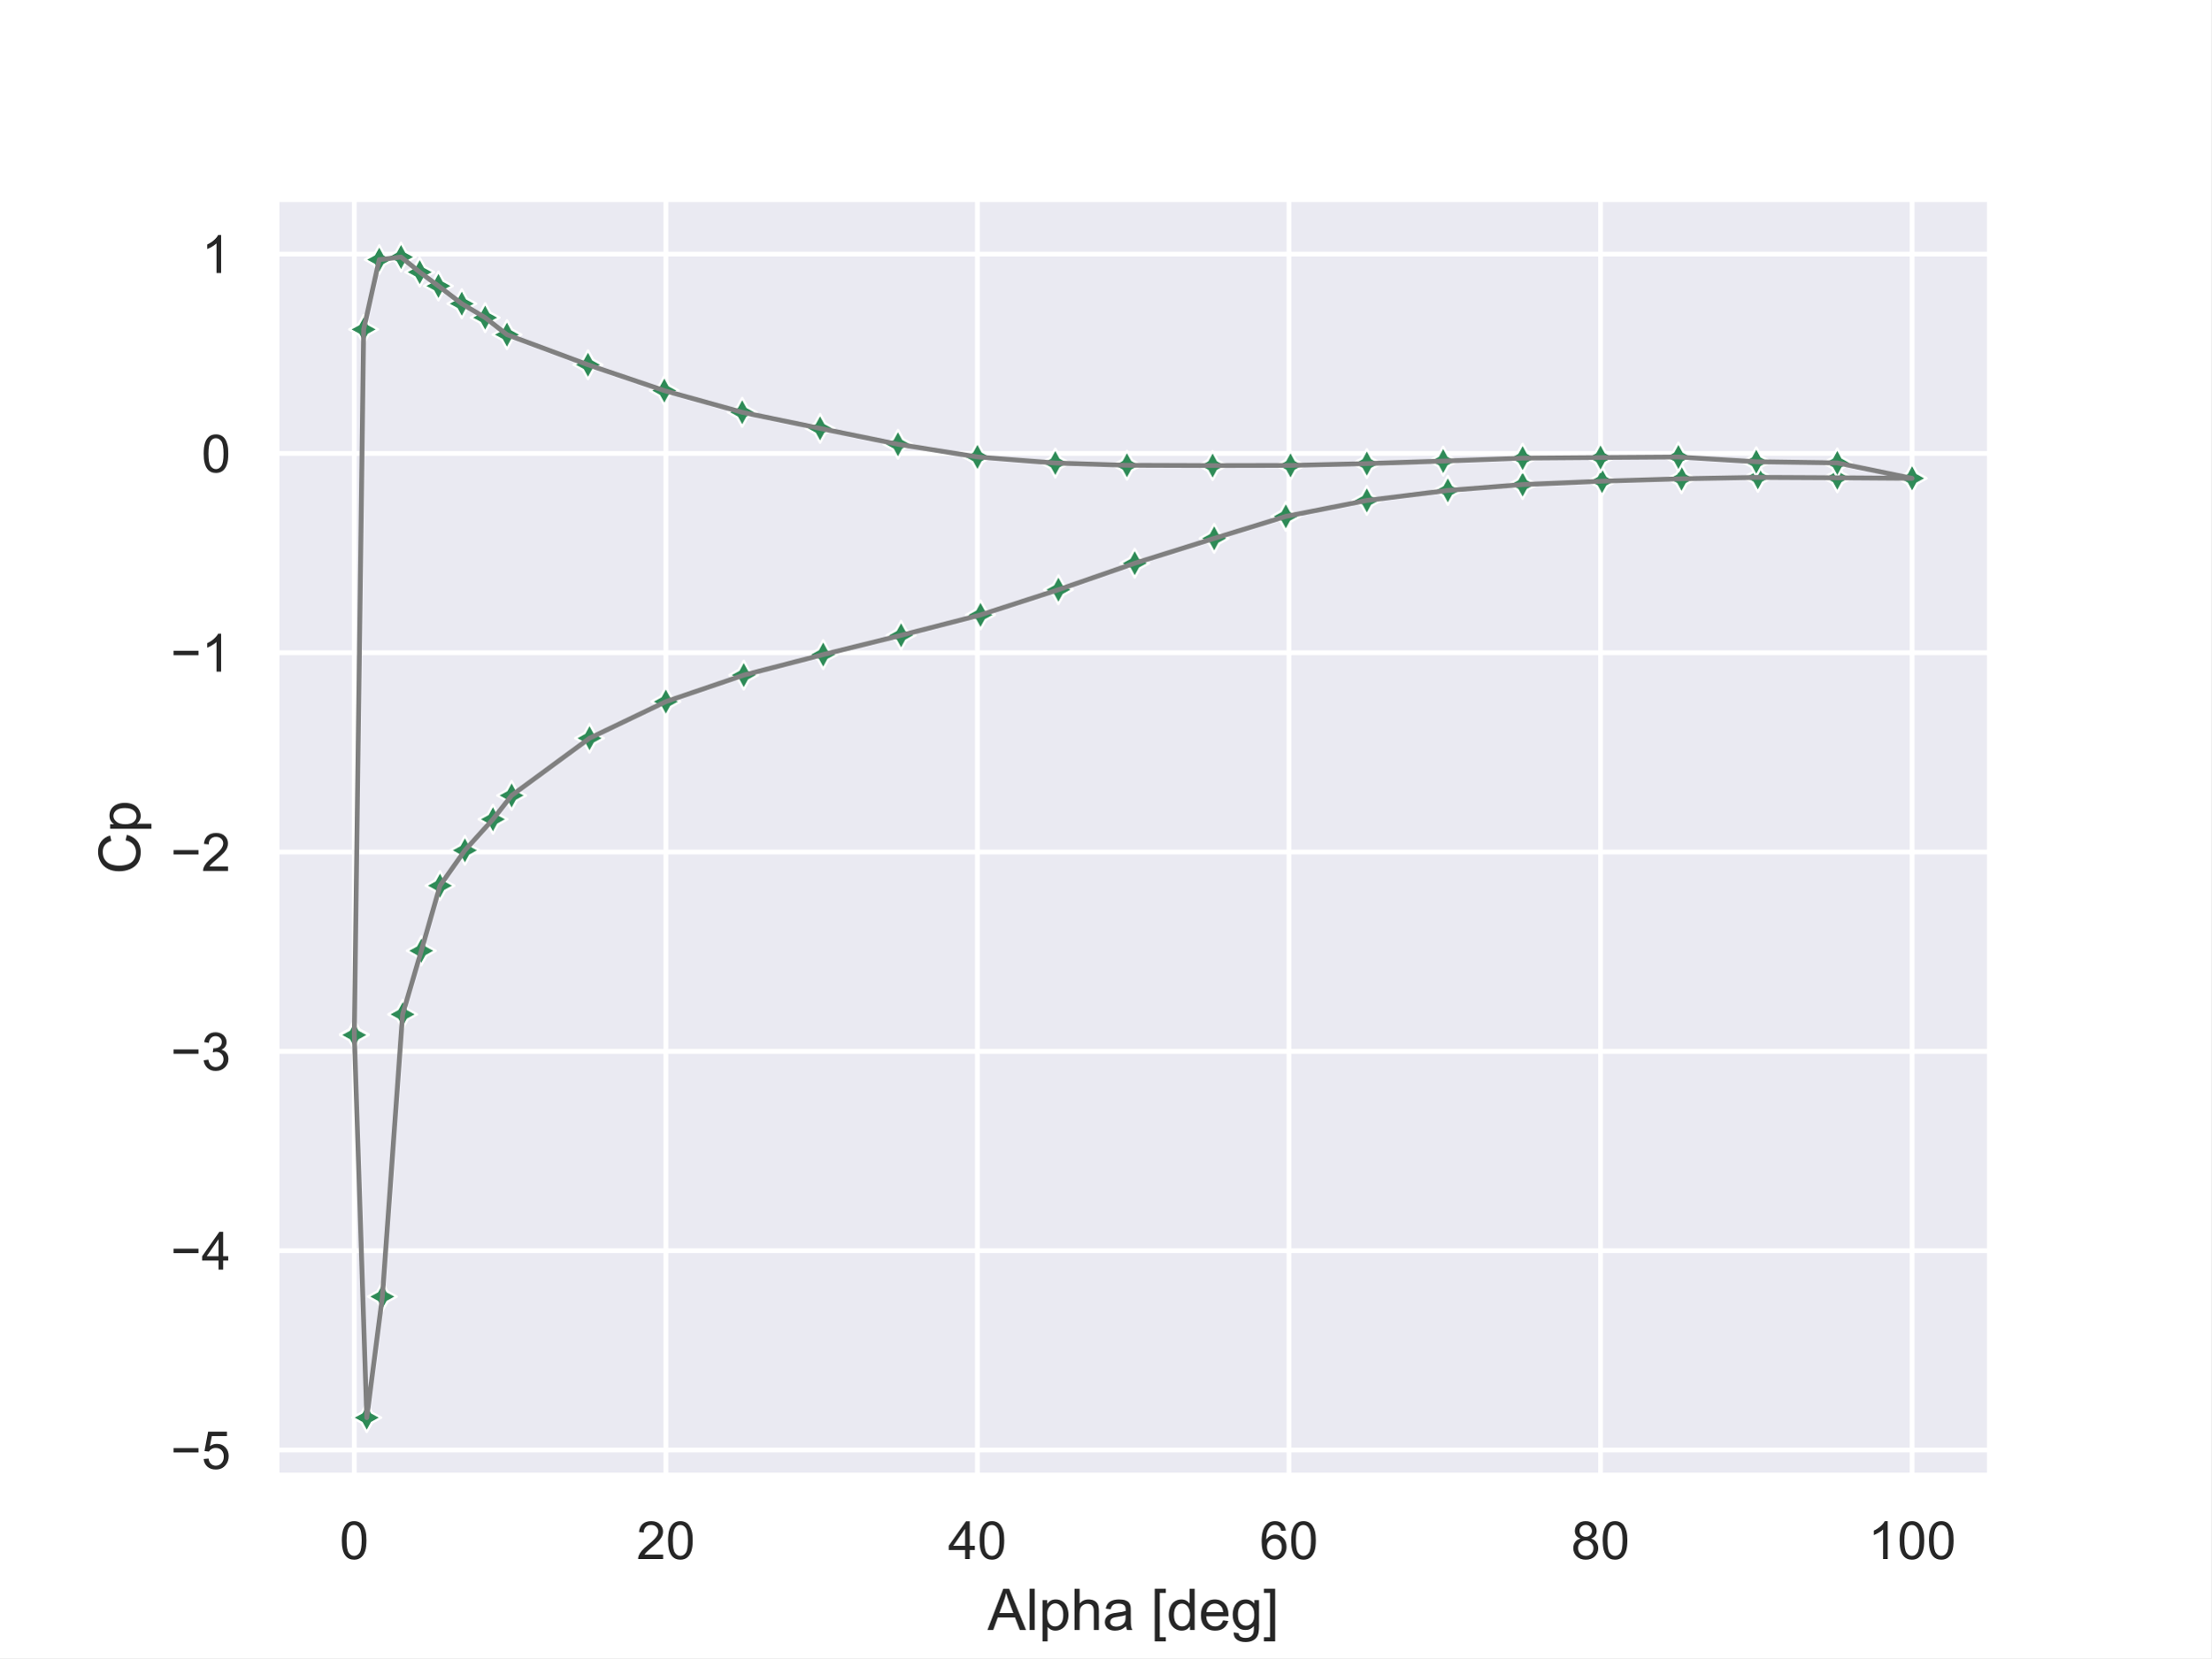
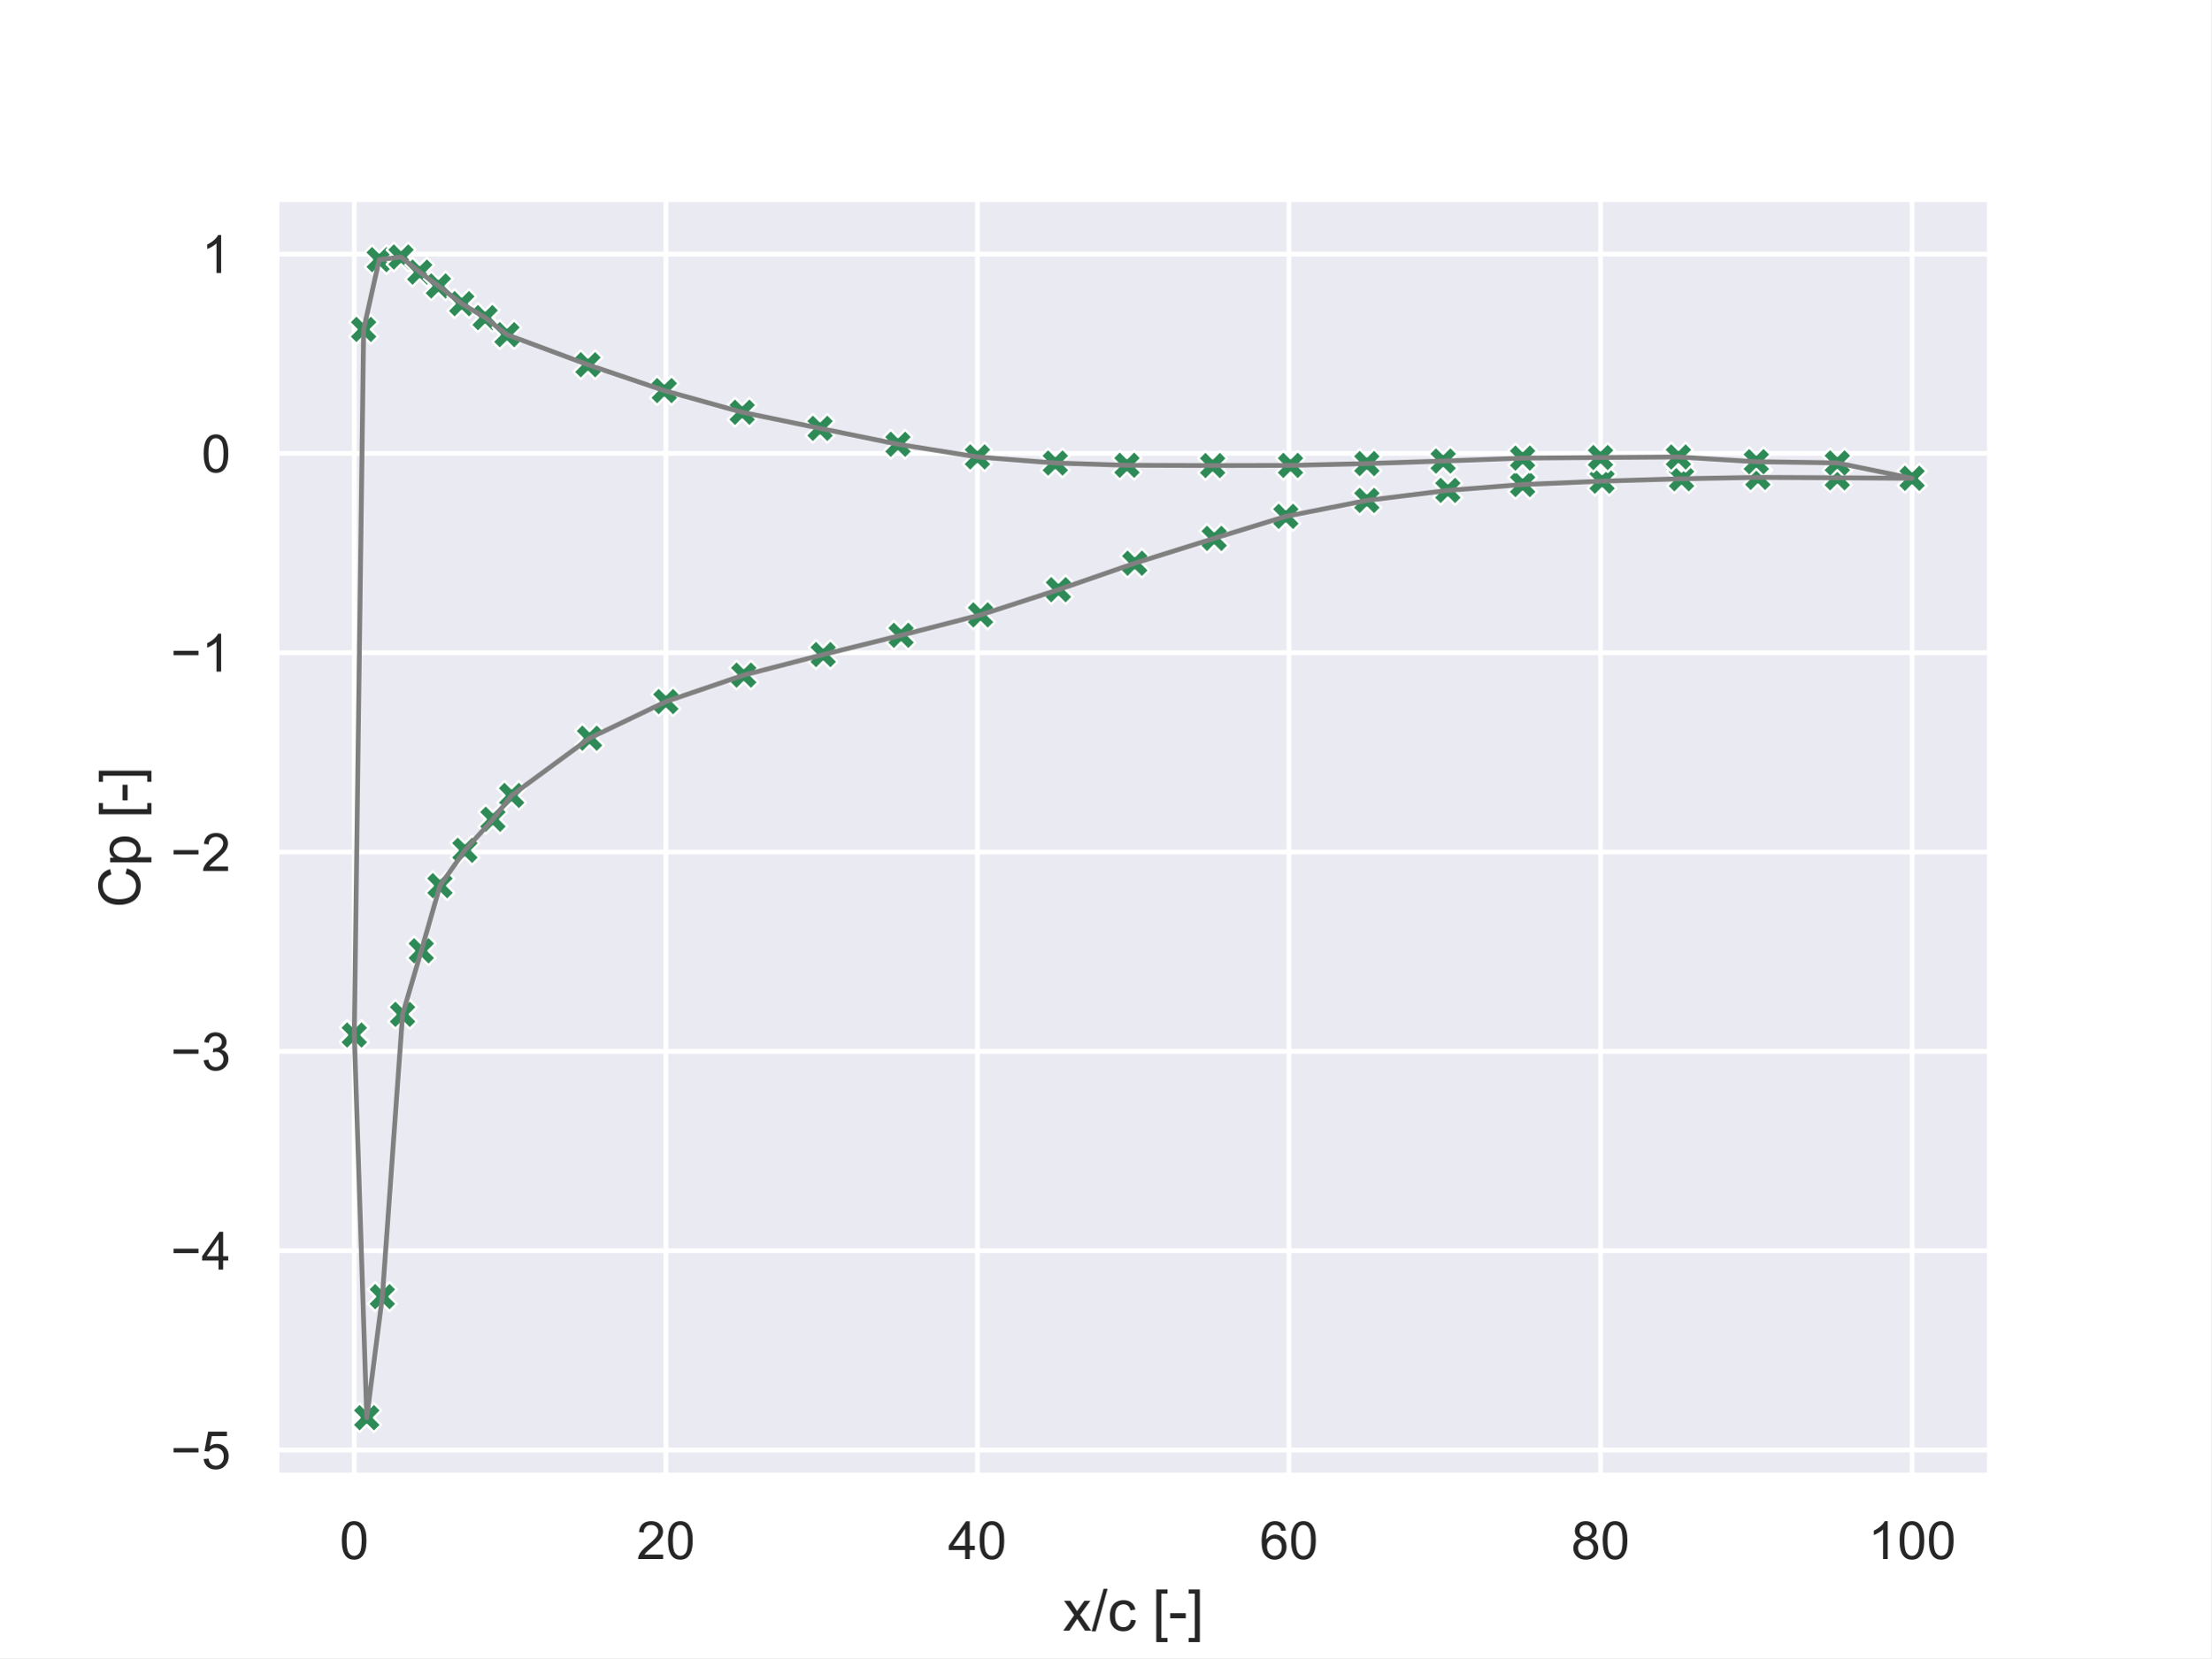
<svg xmlns="http://www.w3.org/2000/svg" xmlns:xlink="http://www.w3.org/1999/xlink" width="460.8pt" height="345.6pt" viewBox="0 0 460.8 345.6" version="1.1">
  <defs>
    <style type="text/css">*{stroke-linejoin: round; stroke-linecap: butt}</style>
  </defs>
  <g id="figure_1">
    <g id="patch_1">
      <path d="M 0 345.6  L 460.8 345.6  L 460.8 0  L 0 0  z " style="fill: #ffffff" />
    </g>
    <g id="axes_1">
      <g id="patch_2">
        <path d="M 57.6 307.584  L 414.72 307.584  L 414.72 41.472  L 57.6 41.472  z " style="fill: #eaeaf2" />
      </g>
      <g id="matplotlib.axis_1">
        <g id="xtick_1">
          <g id="line2d_1">
-             <path d="M 73.833 307.584  L 73.833 41.472  " clip-path="url(#pf1b90acdcd)" style="fill: none; stroke: #ffffff; stroke-linecap: round" />
+             <path d="M 73.833 307.584  L 73.833 41.472  " clip-path="url(#pbe735b0cb4)" style="fill: none; stroke: #ffffff; stroke-linecap: round" />
          </g>
          <g id="text_1">
            <g style="fill: #262626" transform="translate(70.77421 324.9576) scale(0.11 -0.11)">
              <defs>
                <path id="ArialMT-30" d="M 266 2259  Q 266 3072 433 3567  Q 600 4063 929 4331  Q 1259 4600 1759 4600  Q 2128 4600 2406 4451  Q 2684 4303 2865 4023  Q 3047 3744 3150 3342  Q 3253 2941 3253 2259  Q 3253 1453 3087 958  Q 2922 463 2592 192  Q 2263 -78 1759 -78  Q 1097 -78 719 397  Q 266 969 266 2259  z M 844 2259  Q 844 1131 1108 757  Q 1372 384 1759 384  Q 2147 384 2411 759  Q 2675 1134 2675 2259  Q 2675 3391 2411 3762  Q 2147 4134 1753 4134  Q 1366 4134 1134 3806  Q 844 3388 844 2259  z " transform="scale(0.015625)" />
              </defs>
              <use xlink:href="#ArialMT-30" />
            </g>
          </g>
        </g>
        <g id="xtick_2">
          <g id="line2d_2">
-             <path d="M 138.764 307.584  L 138.764 41.472  " clip-path="url(#pf1b90acdcd)" style="fill: none; stroke: #ffffff; stroke-linecap: round" />
+             <path d="M 138.764 307.584  L 138.764 41.472  " clip-path="url(#pbe735b0cb4)" style="fill: none; stroke: #ffffff; stroke-linecap: round" />
          </g>
          <g id="text_2">
            <g style="fill: #262626" transform="translate(132.6466 324.9576) scale(0.11 -0.11)">
              <defs>
                <path id="ArialMT-32" d="M 3222 541  L 3222 0  L 194 0  Q 188 203 259 391  Q 375 700 629 1000  Q 884 1300 1366 1694  Q 2113 2306 2375 2664  Q 2638 3022 2638 3341  Q 2638 3675 2398 3904  Q 2159 4134 1775 4134  Q 1369 4134 1125 3890  Q 881 3647 878 3216  L 300 3275  Q 359 3922 746 4261  Q 1134 4600 1788 4600  Q 2447 4600 2831 4234  Q 3216 3869 3216 3328  Q 3216 3053 3103 2787  Q 2991 2522 2730 2228  Q 2469 1934 1863 1422  Q 1356 997 1212 845  Q 1069 694 975 541  L 3222 541  z " transform="scale(0.015625)" />
              </defs>
              <use xlink:href="#ArialMT-32" />
              <use xlink:href="#ArialMT-30" x="55.615" />
            </g>
          </g>
        </g>
        <g id="xtick_3">
          <g id="line2d_3">
-             <path d="M 203.695 307.584  L 203.695 41.472  " clip-path="url(#pf1b90acdcd)" style="fill: none; stroke: #ffffff; stroke-linecap: round" />
+             <path d="M 203.695 307.584  L 203.695 41.472  " clip-path="url(#pbe735b0cb4)" style="fill: none; stroke: #ffffff; stroke-linecap: round" />
          </g>
          <g id="text_3">
            <g style="fill: #262626" transform="translate(197.5775 324.9576) scale(0.11 -0.11)">
              <defs>
                <path id="ArialMT-34" d="M 2069 0  L 2069 1097  L 81 1097  L 81 1613  L 2172 4581  L 2631 4581  L 2631 1613  L 3250 1613  L 3250 1097  L 2631 1097  L 2631 0  L 2069 0  z M 2069 1613  L 2069 3678  L 634 1613  L 2069 1613  z " transform="scale(0.015625)" />
              </defs>
              <use xlink:href="#ArialMT-34" />
              <use xlink:href="#ArialMT-30" x="55.615" />
            </g>
          </g>
        </g>
        <g id="xtick_4">
          <g id="line2d_4">
-             <path d="M 268.625 307.584  L 268.625 41.472  " clip-path="url(#pf1b90acdcd)" style="fill: none; stroke: #ffffff; stroke-linecap: round" />
+             <path d="M 268.625 307.584  L 268.625 41.472  " clip-path="url(#pbe735b0cb4)" style="fill: none; stroke: #ffffff; stroke-linecap: round" />
          </g>
          <g id="text_4">
            <g style="fill: #262626" transform="translate(262.5084 324.9576) scale(0.11 -0.11)">
              <defs>
                <path id="ArialMT-36" d="M 3184 3459  L 2625 3416  Q 2550 3747 2413 3897  Q 2184 4138 1850 4138  Q 1581 4138 1378 3988  Q 1113 3794 959 3422  Q 806 3050 800 2363  Q 1003 2672 1297 2822  Q 1591 2972 1913 2972  Q 2475 2972 2870 2558  Q 3266 2144 3266 1488  Q 3266 1056 3080 686  Q 2894 316 2569 119  Q 2244 -78 1831 -78  Q 1128 -78 684 439  Q 241 956 241 2144  Q 241 3472 731 4075  Q 1159 4600 1884 4600  Q 2425 4600 2770 4297  Q 3116 3994 3184 3459  z M 888 1484  Q 888 1194 1011 928  Q 1134 663 1356 523  Q 1578 384 1822 384  Q 2178 384 2434 671  Q 2691 959 2691 1453  Q 2691 1928 2437 2201  Q 2184 2475 1800 2475  Q 1419 2475 1153 2201  Q 888 1928 888 1484  z " transform="scale(0.015625)" />
              </defs>
              <use xlink:href="#ArialMT-36" />
              <use xlink:href="#ArialMT-30" x="55.615" />
            </g>
          </g>
        </g>
        <g id="xtick_5">
          <g id="line2d_5">
-             <path d="M 333.556 307.584  L 333.556 41.472  " clip-path="url(#pf1b90acdcd)" style="fill: none; stroke: #ffffff; stroke-linecap: round" />
+             <path d="M 333.556 307.584  L 333.556 41.472  " clip-path="url(#pbe735b0cb4)" style="fill: none; stroke: #ffffff; stroke-linecap: round" />
          </g>
          <g id="text_5">
            <g style="fill: #262626" transform="translate(327.4393 324.9576) scale(0.11 -0.11)">
              <defs>
                <path id="ArialMT-38" d="M 1131 2484  Q 781 2613 612 2850  Q 444 3088 444 3419  Q 444 3919 803 4259  Q 1163 4600 1759 4600  Q 2359 4600 2725 4251  Q 3091 3903 3091 3403  Q 3091 3084 2923 2848  Q 2756 2613 2416 2484  Q 2838 2347 3058 2040  Q 3278 1734 3278 1309  Q 3278 722 2862 322  Q 2447 -78 1769 -78  Q 1091 -78 675 323  Q 259 725 259 1325  Q 259 1772 486 2073  Q 713 2375 1131 2484  z M 1019 3438  Q 1019 3113 1228 2906  Q 1438 2700 1772 2700  Q 2097 2700 2305 2904  Q 2513 3109 2513 3406  Q 2513 3716 2298 3927  Q 2084 4138 1766 4138  Q 1444 4138 1231 3931  Q 1019 3725 1019 3438  z M 838 1322  Q 838 1081 952 856  Q 1066 631 1291 507  Q 1516 384 1775 384  Q 2178 384 2440 643  Q 2703 903 2703 1303  Q 2703 1709 2433 1975  Q 2163 2241 1756 2241  Q 1359 2241 1098 1978  Q 838 1716 838 1322  z " transform="scale(0.015625)" />
              </defs>
              <use xlink:href="#ArialMT-38" />
              <use xlink:href="#ArialMT-30" x="55.615" />
            </g>
          </g>
        </g>
        <g id="xtick_6">
          <g id="line2d_6">
-             <path d="M 398.487 307.584  L 398.487 41.472  " clip-path="url(#pf1b90acdcd)" style="fill: none; stroke: #ffffff; stroke-linecap: round" />
+             <path d="M 398.487 307.584  L 398.487 41.472  " clip-path="url(#pbe735b0cb4)" style="fill: none; stroke: #ffffff; stroke-linecap: round" />
          </g>
          <g id="text_6">
            <g style="fill: #262626" transform="translate(389.3117 324.9576) scale(0.11 -0.11)">
              <defs>
                <path id="ArialMT-31" d="M 2384 0  L 1822 0  L 1822 3584  Q 1619 3391 1289 3197  Q 959 3003 697 2906  L 697 3450  Q 1169 3672 1522 3987  Q 1875 4303 2022 4600  L 2384 4600  L 2384 0  z " transform="scale(0.015625)" />
              </defs>
              <use xlink:href="#ArialMT-31" />
              <use xlink:href="#ArialMT-30" x="55.615" />
              <use xlink:href="#ArialMT-30" x="111.23" />
            </g>
          </g>
        </g>
        <g id="text_7">
-           <g style="fill: #262626" transform="translate(205.8047 339.7332) scale(0.12 -0.12)">
+           <g style="fill: #262626" transform="translate(221.4947 339.8795) scale(0.12 -0.12)">
            <defs>
-               <path id="ArialMT-41" d="M -9 0  L 1750 4581  L 2403 4581  L 4278 0  L 3588 0  L 3053 1388  L 1138 1388  L 634 0  L -9 0  z M 1313 1881  L 2866 1881  L 2388 3150  Q 2169 3728 2063 4100  Q 1975 3659 1816 3225  L 1313 1881  z " transform="scale(0.015625)" />
-               <path id="ArialMT-6c" d="M 409 0  L 409 4581  L 972 4581  L 972 0  L 409 0  z " transform="scale(0.015625)" />
-               <path id="ArialMT-70" d="M 422 -1272  L 422 3319  L 934 3319  L 934 2888  Q 1116 3141 1344 3267  Q 1572 3394 1897 3394  Q 2322 3394 2647 3175  Q 2972 2956 3137 2557  Q 3303 2159 3303 1684  Q 3303 1175 3120 767  Q 2938 359 2589 142  Q 2241 -75 1856 -75  Q 1575 -75 1351 44  Q 1128 163 984 344  L 984 -1272  L 422 -1272  z M 931 1641  Q 931 1000 1190 694  Q 1450 388 1819 388  Q 2194 388 2461 705  Q 2728 1022 2728 1688  Q 2728 2322 2467 2637  Q 2206 2953 1844 2953  Q 1484 2953 1207 2617  Q 931 2281 931 1641  z " transform="scale(0.015625)" />
-               <path id="ArialMT-68" d="M 422 0  L 422 4581  L 984 4581  L 984 2938  Q 1378 3394 1978 3394  Q 2347 3394 2619 3248  Q 2891 3103 3008 2847  Q 3125 2591 3125 2103  L 3125 0  L 2563 0  L 2563 2103  Q 2563 2525 2380 2717  Q 2197 2909 1863 2909  Q 1613 2909 1392 2779  Q 1172 2650 1078 2428  Q 984 2206 984 1816  L 984 0  L 422 0  z " transform="scale(0.015625)" />
-               <path id="ArialMT-61" d="M 2588 409  Q 2275 144 1986 34  Q 1697 -75 1366 -75  Q 819 -75 525 192  Q 231 459 231 875  Q 231 1119 342 1320  Q 453 1522 633 1644  Q 813 1766 1038 1828  Q 1203 1872 1538 1913  Q 2219 1994 2541 2106  Q 2544 2222 2544 2253  Q 2544 2597 2384 2738  Q 2169 2928 1744 2928  Q 1347 2928 1158 2789  Q 969 2650 878 2297  L 328 2372  Q 403 2725 575 2942  Q 747 3159 1072 3276  Q 1397 3394 1825 3394  Q 2250 3394 2515 3294  Q 2781 3194 2906 3042  Q 3031 2891 3081 2659  Q 3109 2516 3109 2141  L 3109 1391  Q 3109 606 3145 398  Q 3181 191 3288 0  L 2700 0  Q 2613 175 2588 409  z M 2541 1666  Q 2234 1541 1622 1453  Q 1275 1403 1131 1340  Q 988 1278 909 1158  Q 831 1038 831 891  Q 831 666 1001 516  Q 1172 366 1500 366  Q 1825 366 2078 508  Q 2331 650 2450 897  Q 2541 1088 2541 1459  L 2541 1666  z " transform="scale(0.015625)" />
+               <path id="ArialMT-78" d="M 47 0  L 1259 1725  L 138 3319  L 841 3319  L 1350 2541  Q 1494 2319 1581 2169  Q 1719 2375 1834 2534  L 2394 3319  L 3066 3319  L 1919 1756  L 3153 0  L 2463 0  L 1781 1031  L 1600 1309  L 728 0  L 47 0  z " transform="scale(0.015625)" />
+               <path id="ArialMT-2f" d="M 0 -78  L 1328 4659  L 1778 4659  L 453 -78  L 0 -78  z " transform="scale(0.015625)" />
+               <path id="ArialMT-63" d="M 2588 1216  L 3141 1144  Q 3050 572 2676 248  Q 2303 -75 1759 -75  Q 1078 -75 664 370  Q 250 816 250 1647  Q 250 2184 428 2587  Q 606 2991 970 3192  Q 1334 3394 1763 3394  Q 2303 3394 2647 3120  Q 2991 2847 3088 2344  L 2541 2259  Q 2463 2594 2264 2762  Q 2066 2931 1784 2931  Q 1359 2931 1093 2626  Q 828 2322 828 1663  Q 828 994 1084 691  Q 1341 388 1753 388  Q 2084 388 2306 591  Q 2528 794 2588 1216  z " transform="scale(0.015625)" />
              <path id="ArialMT-20" transform="scale(0.015625)" />
              <path id="ArialMT-5b" d="M 434 -1272  L 434 4581  L 1675 4581  L 1675 4116  L 997 4116  L 997 -806  L 1675 -806  L 1675 -1272  L 434 -1272  z " transform="scale(0.015625)" />
-               <path id="ArialMT-64" d="M 2575 0  L 2575 419  Q 2259 -75 1647 -75  Q 1250 -75 917 144  Q 584 363 401 755  Q 219 1147 219 1656  Q 219 2153 384 2558  Q 550 2963 881 3178  Q 1213 3394 1622 3394  Q 1922 3394 2156 3267  Q 2391 3141 2538 2938  L 2538 4581  L 3097 4581  L 3097 0  L 2575 0  z M 797 1656  Q 797 1019 1065 703  Q 1334 388 1700 388  Q 2069 388 2326 689  Q 2584 991 2584 1609  Q 2584 2291 2321 2609  Q 2059 2928 1675 2928  Q 1300 2928 1048 2622  Q 797 2316 797 1656  z " transform="scale(0.015625)" />
-               <path id="ArialMT-65" d="M 2694 1069  L 3275 997  Q 3138 488 2766 206  Q 2394 -75 1816 -75  Q 1088 -75 661 373  Q 234 822 234 1631  Q 234 2469 665 2931  Q 1097 3394 1784 3394  Q 2450 3394 2872 2941  Q 3294 2488 3294 1666  Q 3294 1616 3291 1516  L 816 1516  Q 847 969 1125 678  Q 1403 388 1819 388  Q 2128 388 2347 550  Q 2566 713 2694 1069  z M 847 1978  L 2700 1978  Q 2663 2397 2488 2606  Q 2219 2931 1791 2931  Q 1403 2931 1139 2672  Q 875 2413 847 1978  z " transform="scale(0.015625)" />
-               <path id="ArialMT-67" d="M 319 -275  L 866 -356  Q 900 -609 1056 -725  Q 1266 -881 1628 -881  Q 2019 -881 2231 -725  Q 2444 -569 2519 -288  Q 2563 -116 2559 434  Q 2191 0 1641 0  Q 956 0 581 494  Q 206 988 206 1678  Q 206 2153 378 2554  Q 550 2956 876 3175  Q 1203 3394 1644 3394  Q 2231 3394 2613 2919  L 2613 3319  L 3131 3319  L 3131 450  Q 3131 -325 2973 -648  Q 2816 -972 2473 -1159  Q 2131 -1347 1631 -1347  Q 1038 -1347 672 -1080  Q 306 -813 319 -275  z M 784 1719  Q 784 1066 1043 766  Q 1303 466 1694 466  Q 2081 466 2343 764  Q 2606 1063 2606 1700  Q 2606 2309 2336 2618  Q 2066 2928 1684 2928  Q 1309 2928 1046 2623  Q 784 2319 784 1719  z " transform="scale(0.015625)" />
+               <path id="ArialMT-2d" d="M 203 1375  L 203 1941  L 1931 1941  L 1931 1375  L 203 1375  z " transform="scale(0.015625)" />
              <path id="ArialMT-5d" d="M 1363 -1272  L 122 -1272  L 122 -806  L 800 -806  L 800 4116  L 122 4116  L 122 4581  L 1363 4581  L 1363 -1272  z " transform="scale(0.015625)" />
            </defs>
-             <use xlink:href="#ArialMT-41" />
-             <use xlink:href="#ArialMT-6c" x="66.699" />
-             <use xlink:href="#ArialMT-70" x="88.916" />
-             <use xlink:href="#ArialMT-68" x="144.531" />
-             <use xlink:href="#ArialMT-61" x="200.146" />
-             <use xlink:href="#ArialMT-20" x="255.762" />
-             <use xlink:href="#ArialMT-5b" x="283.545" />
-             <use xlink:href="#ArialMT-64" x="311.328" />
-             <use xlink:href="#ArialMT-65" x="366.943" />
-             <use xlink:href="#ArialMT-67" x="422.559" />
-             <use xlink:href="#ArialMT-5d" x="478.174" />
+             <use xlink:href="#ArialMT-78" />
+             <use xlink:href="#ArialMT-2f" x="50" />
+             <use xlink:href="#ArialMT-63" x="77.783" />
+             <use xlink:href="#ArialMT-20" x="127.783" />
+             <use xlink:href="#ArialMT-5b" x="155.566" />
+             <use xlink:href="#ArialMT-2d" x="183.35" />
+             <use xlink:href="#ArialMT-5d" x="216.65" />
          </g>
        </g>
      </g>
      <g id="matplotlib.axis_2">
        <g id="ytick_1">
          <g id="line2d_7">
-             <path d="M 57.6 302.228  L 414.72 302.228  " clip-path="url(#pf1b90acdcd)" style="fill: none; stroke: #ffffff; stroke-linecap: round" />
+             <path d="M 57.6 302.228  L 414.72 302.228  " clip-path="url(#pbe735b0cb4)" style="fill: none; stroke: #ffffff; stroke-linecap: round" />
          </g>
          <g id="text_8">
            <g style="fill: #262626" transform="translate(35.55828 306.1643) scale(0.11 -0.11)">
              <defs>
                <path id="ArialMT-2212" d="M 3381 1997  L 356 1997  L 356 2522  L 3381 2522  L 3381 1997  z " transform="scale(0.015625)" />
                <path id="ArialMT-35" d="M 266 1200  L 856 1250  Q 922 819 1161 601  Q 1400 384 1738 384  Q 2144 384 2425 690  Q 2706 997 2706 1503  Q 2706 1984 2436 2262  Q 2166 2541 1728 2541  Q 1456 2541 1237 2417  Q 1019 2294 894 2097  L 366 2166  L 809 4519  L 3088 4519  L 3088 3981  L 1259 3981  L 1013 2750  Q 1425 3038 1878 3038  Q 2478 3038 2890 2622  Q 3303 2206 3303 1553  Q 3303 931 2941 478  Q 2500 -78 1738 -78  Q 1113 -78 717 272  Q 322 622 266 1200  z " transform="scale(0.015625)" />
              </defs>
              <use xlink:href="#ArialMT-2212" />
              <use xlink:href="#ArialMT-35" x="58.398" />
            </g>
          </g>
        </g>
        <g id="ytick_2">
          <g id="line2d_8">
-             <path d="M 57.6 260.682  L 414.72 260.682  " clip-path="url(#pf1b90acdcd)" style="fill: none; stroke: #ffffff; stroke-linecap: round" />
+             <path d="M 57.6 260.682  L 414.72 260.682  " clip-path="url(#pbe735b0cb4)" style="fill: none; stroke: #ffffff; stroke-linecap: round" />
          </g>
          <g id="text_9">
            <g style="fill: #262626" transform="translate(35.55828 264.6187) scale(0.11 -0.11)">
              <use xlink:href="#ArialMT-2212" />
              <use xlink:href="#ArialMT-34" x="58.398" />
            </g>
          </g>
        </g>
        <g id="ytick_3">
          <g id="line2d_9">
-             <path d="M 57.6 219.136  L 414.72 219.136  " clip-path="url(#pf1b90acdcd)" style="fill: none; stroke: #ffffff; stroke-linecap: round" />
+             <path d="M 57.6 219.136  L 414.72 219.136  " clip-path="url(#pbe735b0cb4)" style="fill: none; stroke: #ffffff; stroke-linecap: round" />
          </g>
          <g id="text_10">
            <g style="fill: #262626" transform="translate(35.55828 223.073) scale(0.11 -0.11)">
              <defs>
                <path id="ArialMT-33" d="M 269 1209  L 831 1284  Q 928 806 1161 595  Q 1394 384 1728 384  Q 2125 384 2398 659  Q 2672 934 2672 1341  Q 2672 1728 2419 1979  Q 2166 2231 1775 2231  Q 1616 2231 1378 2169  L 1441 2663  Q 1497 2656 1531 2656  Q 1891 2656 2178 2843  Q 2466 3031 2466 3422  Q 2466 3731 2256 3934  Q 2047 4138 1716 4138  Q 1388 4138 1169 3931  Q 950 3725 888 3313  L 325 3413  Q 428 3978 793 4289  Q 1159 4600 1703 4600  Q 2078 4600 2393 4439  Q 2709 4278 2876 4000  Q 3044 3722 3044 3409  Q 3044 3113 2884 2869  Q 2725 2625 2413 2481  Q 2819 2388 3044 2092  Q 3269 1797 3269 1353  Q 3269 753 2831 336  Q 2394 -81 1725 -81  Q 1122 -81 723 278  Q 325 638 269 1209  z " transform="scale(0.015625)" />
              </defs>
              <use xlink:href="#ArialMT-2212" />
              <use xlink:href="#ArialMT-33" x="58.398" />
            </g>
          </g>
        </g>
        <g id="ytick_4">
          <g id="line2d_10">
-             <path d="M 57.6 177.591  L 414.72 177.591  " clip-path="url(#pf1b90acdcd)" style="fill: none; stroke: #ffffff; stroke-linecap: round" />
+             <path d="M 57.6 177.591  L 414.72 177.591  " clip-path="url(#pbe735b0cb4)" style="fill: none; stroke: #ffffff; stroke-linecap: round" />
          </g>
          <g id="text_11">
            <g style="fill: #262626" transform="translate(35.55828 181.5273) scale(0.11 -0.11)">
              <use xlink:href="#ArialMT-2212" />
              <use xlink:href="#ArialMT-32" x="58.398" />
            </g>
          </g>
        </g>
        <g id="ytick_5">
          <g id="line2d_11">
-             <path d="M 57.6 136.045  L 414.72 136.045  " clip-path="url(#pf1b90acdcd)" style="fill: none; stroke: #ffffff; stroke-linecap: round" />
+             <path d="M 57.6 136.045  L 414.72 136.045  " clip-path="url(#pbe735b0cb4)" style="fill: none; stroke: #ffffff; stroke-linecap: round" />
          </g>
          <g id="text_12">
            <g style="fill: #262626" transform="translate(35.55828 139.9817) scale(0.11 -0.11)">
              <use xlink:href="#ArialMT-2212" />
              <use xlink:href="#ArialMT-31" x="58.398" />
            </g>
          </g>
        </g>
        <g id="ytick_6">
          <g id="line2d_12">
-             <path d="M 57.6 94.499  L 414.72 94.499  " clip-path="url(#pf1b90acdcd)" style="fill: none; stroke: #ffffff; stroke-linecap: round" />
+             <path d="M 57.6 94.499  L 414.72 94.499  " clip-path="url(#pbe735b0cb4)" style="fill: none; stroke: #ffffff; stroke-linecap: round" />
          </g>
          <g id="text_13">
            <g style="fill: #262626" transform="translate(41.98297 98.436) scale(0.11 -0.11)">
              <use xlink:href="#ArialMT-30" />
            </g>
          </g>
        </g>
        <g id="ytick_7">
          <g id="line2d_13">
-             <path d="M 57.6 52.954  L 414.72 52.954  " clip-path="url(#pf1b90acdcd)" style="fill: none; stroke: #ffffff; stroke-linecap: round" />
+             <path d="M 57.6 52.954  L 414.72 52.954  " clip-path="url(#pbe735b0cb4)" style="fill: none; stroke: #ffffff; stroke-linecap: round" />
          </g>
          <g id="text_14">
            <g style="fill: #262626" transform="translate(41.98297 56.89034) scale(0.11 -0.11)">
              <use xlink:href="#ArialMT-31" />
            </g>
          </g>
        </g>
        <g id="text_15">
-           <g style="fill: #262626" transform="translate(29.17328 182.1977) rotate(-90) scale(0.12 -0.12)">
+           <g style="fill: #262626" transform="translate(29.17328 189.1961) rotate(-90) scale(0.12 -0.12)">
            <defs>
              <path id="ArialMT-43" d="M 3763 1606  L 4369 1453  Q 4178 706 3683 314  Q 3188 -78 2472 -78  Q 1731 -78 1267 223  Q 803 525 561 1097  Q 319 1669 319 2325  Q 319 3041 592 3573  Q 866 4106 1370 4382  Q 1875 4659 2481 4659  Q 3169 4659 3637 4309  Q 4106 3959 4291 3325  L 3694 3184  Q 3534 3684 3231 3912  Q 2928 4141 2469 4141  Q 1941 4141 1586 3887  Q 1231 3634 1087 3207  Q 944 2781 944 2328  Q 944 1744 1114 1308  Q 1284 872 1643 656  Q 2003 441 2422 441  Q 2931 441 3284 734  Q 3638 1028 3763 1606  z " transform="scale(0.015625)" />
+               <path id="ArialMT-70" d="M 422 -1272  L 422 3319  L 934 3319  L 934 2888  Q 1116 3141 1344 3267  Q 1572 3394 1897 3394  Q 2322 3394 2647 3175  Q 2972 2956 3137 2557  Q 3303 2159 3303 1684  Q 3303 1175 3120 767  Q 2938 359 2589 142  Q 2241 -75 1856 -75  Q 1575 -75 1351 44  Q 1128 163 984 344  L 984 -1272  L 422 -1272  z M 931 1641  Q 931 1000 1190 694  Q 1450 388 1819 388  Q 2194 388 2461 705  Q 2728 1022 2728 1688  Q 2728 2322 2467 2637  Q 2206 2953 1844 2953  Q 1484 2953 1207 2617  Q 931 2281 931 1641  z " transform="scale(0.015625)" />
            </defs>
            <use xlink:href="#ArialMT-43" />
            <use xlink:href="#ArialMT-70" x="72.217" />
+             <use xlink:href="#ArialMT-20" x="127.832" />
+             <use xlink:href="#ArialMT-5b" x="155.615" />
+             <use xlink:href="#ArialMT-2d" x="183.398" />
+             <use xlink:href="#ArialMT-5d" x="216.699" />
          </g>
        </g>
      </g>
      <g id="PathCollection_1">
        <defs>
-           <path id="mbe69131937" d="M 0 -3  L -1.061 -1.061  L -3 -0  L -1.061 1.061  L -0 3  L 1.061 1.061  L 3 0  L 1.061 -1.061  z " style="stroke: #ffffff; stroke-width: 0.48" />
+           <path id="m3f6eb5a1f5" d="M -1.5 3  L 0 1.5  L 1.5 3  L 3 1.5  L 1.5 0  L 3 -1.5  L 1.5 -3  L 0 -1.5  L -1.5 -3  L -3 -1.5  L -1.5 0  L -3 1.5  z " style="stroke: #ffffff; stroke-width: 0.48" />
        </defs>
-         <g clip-path="url(#pf1b90acdcd)">
-           <use xlink:href="#mbe69131937" x="398.487" y="99.692" style="fill: #2e8b57; stroke: #ffffff; stroke-width: 0.48" />
-           <use xlink:href="#mbe69131937" x="382.904" y="99.582" style="fill: #2e8b57; stroke: #ffffff; stroke-width: 0.48" />
-           <use xlink:href="#mbe69131937" x="366.346" y="99.497" style="fill: #2e8b57; stroke: #ffffff; stroke-width: 0.48" />
-           <use xlink:href="#mbe69131937" x="350.438" y="99.786" style="fill: #2e8b57; stroke: #ffffff; stroke-width: 0.48" />
-           <use xlink:href="#mbe69131937" x="333.881" y="100.285" style="fill: #2e8b57; stroke: #ffffff; stroke-width: 0.48" />
-           <use xlink:href="#mbe69131937" x="317.324" y="100.99" style="fill: #2e8b57; stroke: #ffffff; stroke-width: 0.48" />
-           <use xlink:href="#mbe69131937" x="301.74" y="102.21" style="fill: #2e8b57; stroke: #ffffff; stroke-width: 0.48" />
-           <use xlink:href="#mbe69131937" x="284.858" y="104.3" style="fill: #2e8b57; stroke: #ffffff; stroke-width: 0.48" />
-           <use xlink:href="#mbe69131937" x="267.976" y="107.623" style="fill: #2e8b57; stroke: #ffffff; stroke-width: 0.48" />
-           <use xlink:href="#mbe69131937" x="253.042" y="112.207" style="fill: #2e8b57; stroke: #ffffff; stroke-width: 0.48" />
-           <use xlink:href="#mbe69131937" x="236.485" y="117.39" style="fill: #2e8b57; stroke: #ffffff; stroke-width: 0.48" />
-           <use xlink:href="#mbe69131937" x="220.577" y="122.906" style="fill: #2e8b57; stroke: #ffffff; stroke-width: 0.48" />
-           <use xlink:href="#mbe69131937" x="204.344" y="128.16" style="fill: #2e8b57; stroke: #ffffff; stroke-width: 0.48" />
-           <use xlink:href="#mbe69131937" x="187.786" y="132.415" style="fill: #2e8b57; stroke: #ffffff; stroke-width: 0.48" />
-           <use xlink:href="#mbe69131937" x="171.554" y="136.43" style="fill: #2e8b57; stroke: #ffffff; stroke-width: 0.48" />
-           <use xlink:href="#mbe69131937" x="154.996" y="140.713" style="fill: #2e8b57; stroke: #ffffff; stroke-width: 0.48" />
-           <use xlink:href="#mbe69131937" x="138.764" y="146.235" style="fill: #2e8b57; stroke: #ffffff; stroke-width: 0.48" />
-           <use xlink:href="#mbe69131937" x="122.856" y="153.864" style="fill: #2e8b57; stroke: #ffffff; stroke-width: 0.48" />
-           <use xlink:href="#mbe69131937" x="106.623" y="165.796" style="fill: #2e8b57; stroke: #ffffff; stroke-width: 0.48" />
-           <use xlink:href="#mbe69131937" x="102.727" y="170.761" style="fill: #2e8b57; stroke: #ffffff; stroke-width: 0.48" />
-           <use xlink:href="#mbe69131937" x="96.883" y="177.236" style="fill: #2e8b57; stroke: #ffffff; stroke-width: 0.48" />
-           <use xlink:href="#mbe69131937" x="91.689" y="184.6" style="fill: #2e8b57; stroke: #ffffff; stroke-width: 0.48" />
-           <use xlink:href="#mbe69131937" x="87.793" y="198.171" style="fill: #2e8b57; stroke: #ffffff; stroke-width: 0.48" />
-           <use xlink:href="#mbe69131937" x="83.897" y="211.425" style="fill: #2e8b57; stroke: #ffffff; stroke-width: 0.48" />
-           <use xlink:href="#mbe69131937" x="79.677" y="270.259" style="fill: #2e8b57; stroke: #ffffff; stroke-width: 0.48" />
-           <use xlink:href="#mbe69131937" x="76.43" y="295.488" style="fill: #2e8b57; stroke: #ffffff; stroke-width: 0.48" />
-           <use xlink:href="#mbe69131937" x="73.833" y="215.604" style="fill: #2e8b57; stroke: #ffffff; stroke-width: 0.48" />
-           <use xlink:href="#mbe69131937" x="73.833" y="215.728" style="fill: #2e8b57; stroke: #ffffff; stroke-width: 0.48" />
-           <use xlink:href="#mbe69131937" x="75.781" y="68.655" style="fill: #2e8b57; stroke: #ffffff; stroke-width: 0.48" />
-           <use xlink:href="#mbe69131937" x="79.027" y="54.114" style="fill: #2e8b57; stroke: #ffffff; stroke-width: 0.48" />
-           <use xlink:href="#mbe69131937" x="83.572" y="53.568" style="fill: #2e8b57; stroke: #ffffff; stroke-width: 0.48" />
-           <use xlink:href="#mbe69131937" x="87.468" y="56.715" style="fill: #2e8b57; stroke: #ffffff; stroke-width: 0.48" />
-           <use xlink:href="#mbe69131937" x="91.364" y="59.597" style="fill: #2e8b57; stroke: #ffffff; stroke-width: 0.48" />
-           <use xlink:href="#mbe69131937" x="96.234" y="63.295" style="fill: #2e8b57; stroke: #ffffff; stroke-width: 0.48" />
-           <use xlink:href="#mbe69131937" x="101.104" y="66.2" style="fill: #2e8b57; stroke: #ffffff; stroke-width: 0.48" />
-           <use xlink:href="#mbe69131937" x="105.649" y="69.745" style="fill: #2e8b57; stroke: #ffffff; stroke-width: 0.48" />
-           <use xlink:href="#mbe69131937" x="122.531" y="76.02" style="fill: #2e8b57; stroke: #ffffff; stroke-width: 0.48" />
-           <use xlink:href="#mbe69131937" x="138.439" y="81.405" style="fill: #2e8b57; stroke: #ffffff; stroke-width: 0.48" />
-           <use xlink:href="#mbe69131937" x="154.672" y="85.926" style="fill: #2e8b57; stroke: #ffffff; stroke-width: 0.48" />
-           <use xlink:href="#mbe69131937" x="170.904" y="89.281" style="fill: #2e8b57; stroke: #ffffff; stroke-width: 0.48" />
-           <use xlink:href="#mbe69131937" x="187.137" y="92.594" style="fill: #2e8b57; stroke: #ffffff; stroke-width: 0.48" />
-           <use xlink:href="#mbe69131937" x="203.695" y="95.233" style="fill: #2e8b57; stroke: #ffffff; stroke-width: 0.48" />
-           <use xlink:href="#mbe69131937" x="219.927" y="96.504" style="fill: #2e8b57; stroke: #ffffff; stroke-width: 0.48" />
-           <use xlink:href="#mbe69131937" x="234.861" y="96.974" style="fill: #2e8b57; stroke: #ffffff; stroke-width: 0.48" />
-           <use xlink:href="#mbe69131937" x="252.717" y="97.034" style="fill: #2e8b57; stroke: #ffffff; stroke-width: 0.48" />
-           <use xlink:href="#mbe69131937" x="268.95" y="97.001" style="fill: #2e8b57; stroke: #ffffff; stroke-width: 0.48" />
-           <use xlink:href="#mbe69131937" x="284.858" y="96.621" style="fill: #2e8b57; stroke: #ffffff; stroke-width: 0.48" />
-           <use xlink:href="#mbe69131937" x="300.766" y="96.092" style="fill: #2e8b57; stroke: #ffffff; stroke-width: 0.48" />
-           <use xlink:href="#mbe69131937" x="317.324" y="95.483" style="fill: #2e8b57; stroke: #ffffff; stroke-width: 0.48" />
-           <use xlink:href="#mbe69131937" x="333.556" y="95.358" style="fill: #2e8b57; stroke: #ffffff; stroke-width: 0.48" />
-           <use xlink:href="#mbe69131937" x="349.789" y="95.248" style="fill: #2e8b57; stroke: #ffffff; stroke-width: 0.48" />
-           <use xlink:href="#mbe69131937" x="366.022" y="96.232" style="fill: #2e8b57; stroke: #ffffff; stroke-width: 0.48" />
-           <use xlink:href="#mbe69131937" x="382.904" y="96.483" style="fill: #2e8b57; stroke: #ffffff; stroke-width: 0.48" />
-           <use xlink:href="#mbe69131937" x="398.487" y="99.692" style="fill: #2e8b57; stroke: #ffffff; stroke-width: 0.48" />
+         <g clip-path="url(#pbe735b0cb4)">
+           <use xlink:href="#m3f6eb5a1f5" x="398.487" y="99.692" style="fill: #2e8b57; stroke: #ffffff; stroke-width: 0.48" />
+           <use xlink:href="#m3f6eb5a1f5" x="382.904" y="99.582" style="fill: #2e8b57; stroke: #ffffff; stroke-width: 0.48" />
+           <use xlink:href="#m3f6eb5a1f5" x="366.346" y="99.497" style="fill: #2e8b57; stroke: #ffffff; stroke-width: 0.48" />
+           <use xlink:href="#m3f6eb5a1f5" x="350.438" y="99.786" style="fill: #2e8b57; stroke: #ffffff; stroke-width: 0.48" />
+           <use xlink:href="#m3f6eb5a1f5" x="333.881" y="100.285" style="fill: #2e8b57; stroke: #ffffff; stroke-width: 0.48" />
+           <use xlink:href="#m3f6eb5a1f5" x="317.324" y="100.99" style="fill: #2e8b57; stroke: #ffffff; stroke-width: 0.48" />
+           <use xlink:href="#m3f6eb5a1f5" x="301.74" y="102.21" style="fill: #2e8b57; stroke: #ffffff; stroke-width: 0.48" />
+           <use xlink:href="#m3f6eb5a1f5" x="284.858" y="104.3" style="fill: #2e8b57; stroke: #ffffff; stroke-width: 0.48" />
+           <use xlink:href="#m3f6eb5a1f5" x="267.976" y="107.623" style="fill: #2e8b57; stroke: #ffffff; stroke-width: 0.48" />
+           <use xlink:href="#m3f6eb5a1f5" x="253.042" y="112.207" style="fill: #2e8b57; stroke: #ffffff; stroke-width: 0.48" />
+           <use xlink:href="#m3f6eb5a1f5" x="236.485" y="117.39" style="fill: #2e8b57; stroke: #ffffff; stroke-width: 0.48" />
+           <use xlink:href="#m3f6eb5a1f5" x="220.577" y="122.906" style="fill: #2e8b57; stroke: #ffffff; stroke-width: 0.48" />
+           <use xlink:href="#m3f6eb5a1f5" x="204.344" y="128.16" style="fill: #2e8b57; stroke: #ffffff; stroke-width: 0.48" />
+           <use xlink:href="#m3f6eb5a1f5" x="187.786" y="132.415" style="fill: #2e8b57; stroke: #ffffff; stroke-width: 0.48" />
+           <use xlink:href="#m3f6eb5a1f5" x="171.554" y="136.43" style="fill: #2e8b57; stroke: #ffffff; stroke-width: 0.48" />
+           <use xlink:href="#m3f6eb5a1f5" x="154.996" y="140.713" style="fill: #2e8b57; stroke: #ffffff; stroke-width: 0.48" />
+           <use xlink:href="#m3f6eb5a1f5" x="138.764" y="146.235" style="fill: #2e8b57; stroke: #ffffff; stroke-width: 0.48" />
+           <use xlink:href="#m3f6eb5a1f5" x="122.856" y="153.864" style="fill: #2e8b57; stroke: #ffffff; stroke-width: 0.48" />
+           <use xlink:href="#m3f6eb5a1f5" x="106.623" y="165.796" style="fill: #2e8b57; stroke: #ffffff; stroke-width: 0.48" />
+           <use xlink:href="#m3f6eb5a1f5" x="102.727" y="170.761" style="fill: #2e8b57; stroke: #ffffff; stroke-width: 0.48" />
+           <use xlink:href="#m3f6eb5a1f5" x="96.883" y="177.236" style="fill: #2e8b57; stroke: #ffffff; stroke-width: 0.48" />
+           <use xlink:href="#m3f6eb5a1f5" x="91.689" y="184.6" style="fill: #2e8b57; stroke: #ffffff; stroke-width: 0.48" />
+           <use xlink:href="#m3f6eb5a1f5" x="87.793" y="198.171" style="fill: #2e8b57; stroke: #ffffff; stroke-width: 0.48" />
+           <use xlink:href="#m3f6eb5a1f5" x="83.897" y="211.425" style="fill: #2e8b57; stroke: #ffffff; stroke-width: 0.48" />
+           <use xlink:href="#m3f6eb5a1f5" x="79.677" y="270.259" style="fill: #2e8b57; stroke: #ffffff; stroke-width: 0.48" />
+           <use xlink:href="#m3f6eb5a1f5" x="76.43" y="295.488" style="fill: #2e8b57; stroke: #ffffff; stroke-width: 0.48" />
+           <use xlink:href="#m3f6eb5a1f5" x="73.833" y="215.604" style="fill: #2e8b57; stroke: #ffffff; stroke-width: 0.48" />
+           <use xlink:href="#m3f6eb5a1f5" x="73.833" y="215.728" style="fill: #2e8b57; stroke: #ffffff; stroke-width: 0.48" />
+           <use xlink:href="#m3f6eb5a1f5" x="75.781" y="68.655" style="fill: #2e8b57; stroke: #ffffff; stroke-width: 0.48" />
+           <use xlink:href="#m3f6eb5a1f5" x="79.027" y="54.114" style="fill: #2e8b57; stroke: #ffffff; stroke-width: 0.48" />
+           <use xlink:href="#m3f6eb5a1f5" x="83.572" y="53.568" style="fill: #2e8b57; stroke: #ffffff; stroke-width: 0.48" />
+           <use xlink:href="#m3f6eb5a1f5" x="87.468" y="56.715" style="fill: #2e8b57; stroke: #ffffff; stroke-width: 0.48" />
+           <use xlink:href="#m3f6eb5a1f5" x="91.364" y="59.597" style="fill: #2e8b57; stroke: #ffffff; stroke-width: 0.48" />
+           <use xlink:href="#m3f6eb5a1f5" x="96.234" y="63.295" style="fill: #2e8b57; stroke: #ffffff; stroke-width: 0.48" />
+           <use xlink:href="#m3f6eb5a1f5" x="101.104" y="66.2" style="fill: #2e8b57; stroke: #ffffff; stroke-width: 0.48" />
+           <use xlink:href="#m3f6eb5a1f5" x="105.649" y="69.745" style="fill: #2e8b57; stroke: #ffffff; stroke-width: 0.48" />
+           <use xlink:href="#m3f6eb5a1f5" x="122.531" y="76.02" style="fill: #2e8b57; stroke: #ffffff; stroke-width: 0.48" />
+           <use xlink:href="#m3f6eb5a1f5" x="138.439" y="81.405" style="fill: #2e8b57; stroke: #ffffff; stroke-width: 0.48" />
+           <use xlink:href="#m3f6eb5a1f5" x="154.672" y="85.926" style="fill: #2e8b57; stroke: #ffffff; stroke-width: 0.48" />
+           <use xlink:href="#m3f6eb5a1f5" x="170.904" y="89.281" style="fill: #2e8b57; stroke: #ffffff; stroke-width: 0.48" />
+           <use xlink:href="#m3f6eb5a1f5" x="187.137" y="92.594" style="fill: #2e8b57; stroke: #ffffff; stroke-width: 0.48" />
+           <use xlink:href="#m3f6eb5a1f5" x="203.695" y="95.233" style="fill: #2e8b57; stroke: #ffffff; stroke-width: 0.48" />
+           <use xlink:href="#m3f6eb5a1f5" x="219.927" y="96.504" style="fill: #2e8b57; stroke: #ffffff; stroke-width: 0.48" />
+           <use xlink:href="#m3f6eb5a1f5" x="234.861" y="96.974" style="fill: #2e8b57; stroke: #ffffff; stroke-width: 0.48" />
+           <use xlink:href="#m3f6eb5a1f5" x="252.717" y="97.034" style="fill: #2e8b57; stroke: #ffffff; stroke-width: 0.48" />
+           <use xlink:href="#m3f6eb5a1f5" x="268.95" y="97.001" style="fill: #2e8b57; stroke: #ffffff; stroke-width: 0.48" />
+           <use xlink:href="#m3f6eb5a1f5" x="284.858" y="96.621" style="fill: #2e8b57; stroke: #ffffff; stroke-width: 0.48" />
+           <use xlink:href="#m3f6eb5a1f5" x="300.766" y="96.092" style="fill: #2e8b57; stroke: #ffffff; stroke-width: 0.48" />
+           <use xlink:href="#m3f6eb5a1f5" x="317.324" y="95.483" style="fill: #2e8b57; stroke: #ffffff; stroke-width: 0.48" />
+           <use xlink:href="#m3f6eb5a1f5" x="333.556" y="95.358" style="fill: #2e8b57; stroke: #ffffff; stroke-width: 0.48" />
+           <use xlink:href="#m3f6eb5a1f5" x="349.789" y="95.248" style="fill: #2e8b57; stroke: #ffffff; stroke-width: 0.48" />
+           <use xlink:href="#m3f6eb5a1f5" x="366.022" y="96.232" style="fill: #2e8b57; stroke: #ffffff; stroke-width: 0.48" />
+           <use xlink:href="#m3f6eb5a1f5" x="382.904" y="96.483" style="fill: #2e8b57; stroke: #ffffff; stroke-width: 0.48" />
+           <use xlink:href="#m3f6eb5a1f5" x="398.487" y="99.692" style="fill: #2e8b57; stroke: #ffffff; stroke-width: 0.48" />
        </g>
      </g>
      <g id="line2d_14">
-         <path d="M 398.487 99.692  L 382.904 99.582  L 366.346 99.497  L 350.438 99.786  L 333.881 100.285  L 317.324 100.99  L 301.74 102.21  L 284.858 104.3  L 267.976 107.623  L 253.042 112.207  L 236.485 117.39  L 220.577 122.906  L 204.344 128.16  L 187.786 132.415  L 171.554 136.43  L 154.996 140.713  L 138.764 146.235  L 122.856 153.864  L 106.623 165.796  L 102.727 170.761  L 96.883 177.236  L 91.689 184.6  L 87.793 198.171  L 83.897 211.425  L 79.677 270.259  L 76.43 295.488  L 73.833 215.604  L 73.833 215.728  L 75.781 68.655  L 79.027 54.114  L 83.572 53.568  L 87.468 56.715  L 91.364 59.597  L 96.234 63.295  L 101.104 66.2  L 105.649 69.745  L 122.531 76.02  L 138.439 81.405  L 154.672 85.926  L 170.904 89.281  L 187.137 92.594  L 203.695 95.233  L 219.927 96.504  L 234.861 96.974  L 252.717 97.034  L 268.95 97.001  L 284.858 96.621  L 300.766 96.092  L 317.324 95.483  L 333.556 95.358  L 349.789 95.248  L 366.022 96.232  L 382.904 96.483  L 398.487 99.692  " clip-path="url(#pf1b90acdcd)" style="fill: none; stroke: #808080; stroke-linecap: round" />
+         <path d="M 398.487 99.692  L 382.904 99.582  L 366.346 99.497  L 350.438 99.786  L 333.881 100.285  L 317.324 100.99  L 301.74 102.21  L 284.858 104.3  L 267.976 107.623  L 253.042 112.207  L 236.485 117.39  L 220.577 122.906  L 204.344 128.16  L 187.786 132.415  L 171.554 136.43  L 154.996 140.713  L 138.764 146.235  L 122.856 153.864  L 106.623 165.796  L 102.727 170.761  L 96.883 177.236  L 91.689 184.6  L 87.793 198.171  L 83.897 211.425  L 79.677 270.259  L 76.43 295.488  L 73.833 215.604  L 73.833 215.728  L 75.781 68.655  L 79.027 54.114  L 83.572 53.568  L 87.468 56.715  L 91.364 59.597  L 96.234 63.295  L 101.104 66.2  L 105.649 69.745  L 122.531 76.02  L 138.439 81.405  L 154.672 85.926  L 170.904 89.281  L 187.137 92.594  L 203.695 95.233  L 219.927 96.504  L 234.861 96.974  L 252.717 97.034  L 268.95 97.001  L 284.858 96.621  L 300.766 96.092  L 317.324 95.483  L 333.556 95.358  L 349.789 95.248  L 366.022 96.232  L 382.904 96.483  L 398.487 99.692  " clip-path="url(#pbe735b0cb4)" style="fill: none; stroke: #808080; stroke-linecap: round" />
      </g>
      <g id="patch_3">
        <path d="M 57.6 307.584  L 57.6 41.472  " style="fill: none; stroke: #ffffff; stroke-width: 1.25; stroke-linejoin: miter; stroke-linecap: square" />
      </g>
      <g id="patch_4">
        <path d="M 414.72 307.584  L 414.72 41.472  " style="fill: none; stroke: #ffffff; stroke-width: 1.25; stroke-linejoin: miter; stroke-linecap: square" />
      </g>
      <g id="patch_5">
        <path d="M 57.6 307.584  L 414.72 307.584  " style="fill: none; stroke: #ffffff; stroke-width: 1.25; stroke-linejoin: miter; stroke-linecap: square" />
      </g>
      <g id="patch_6">
        <path d="M 57.6 41.472  L 414.72 41.472  " style="fill: none; stroke: #ffffff; stroke-width: 1.25; stroke-linejoin: miter; stroke-linecap: square" />
      </g>
    </g>
  </g>
  <defs>
-     <clipPath id="pf1b90acdcd">
+     <clipPath id="pbe735b0cb4">
      <rect x="57.6" y="41.472" width="357.12" height="266.112" />
    </clipPath>
  </defs>
</svg>
